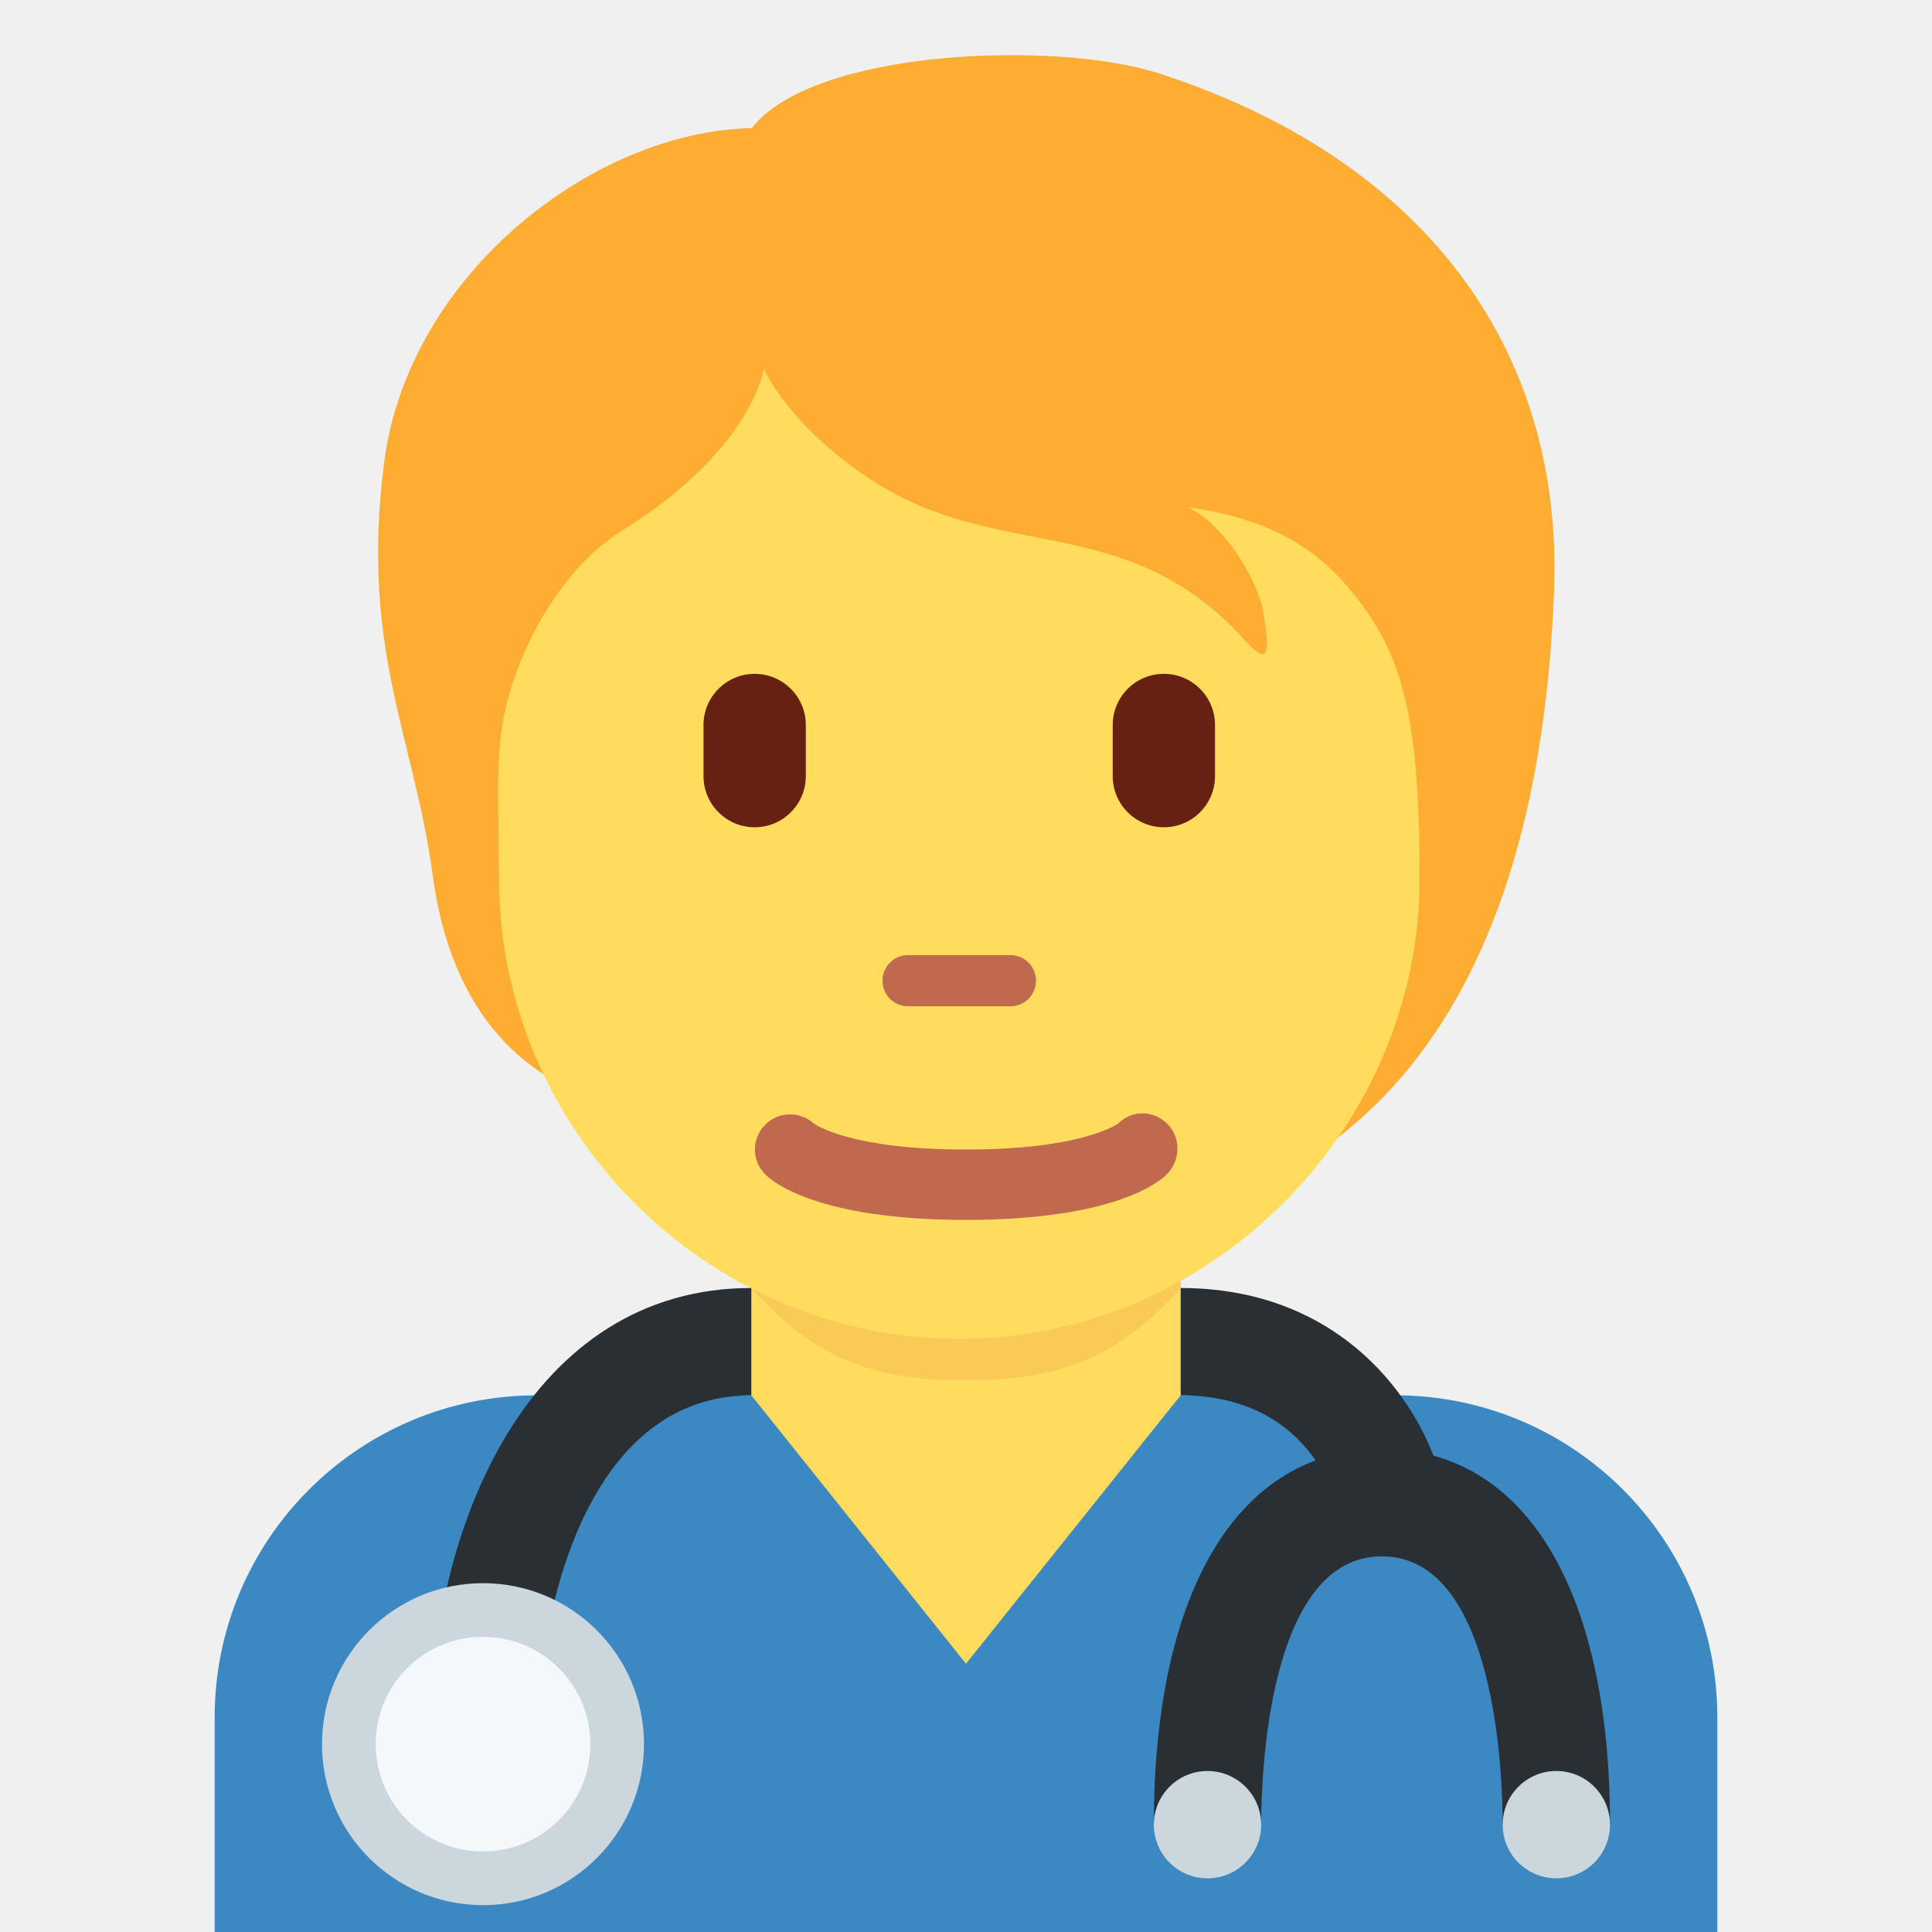
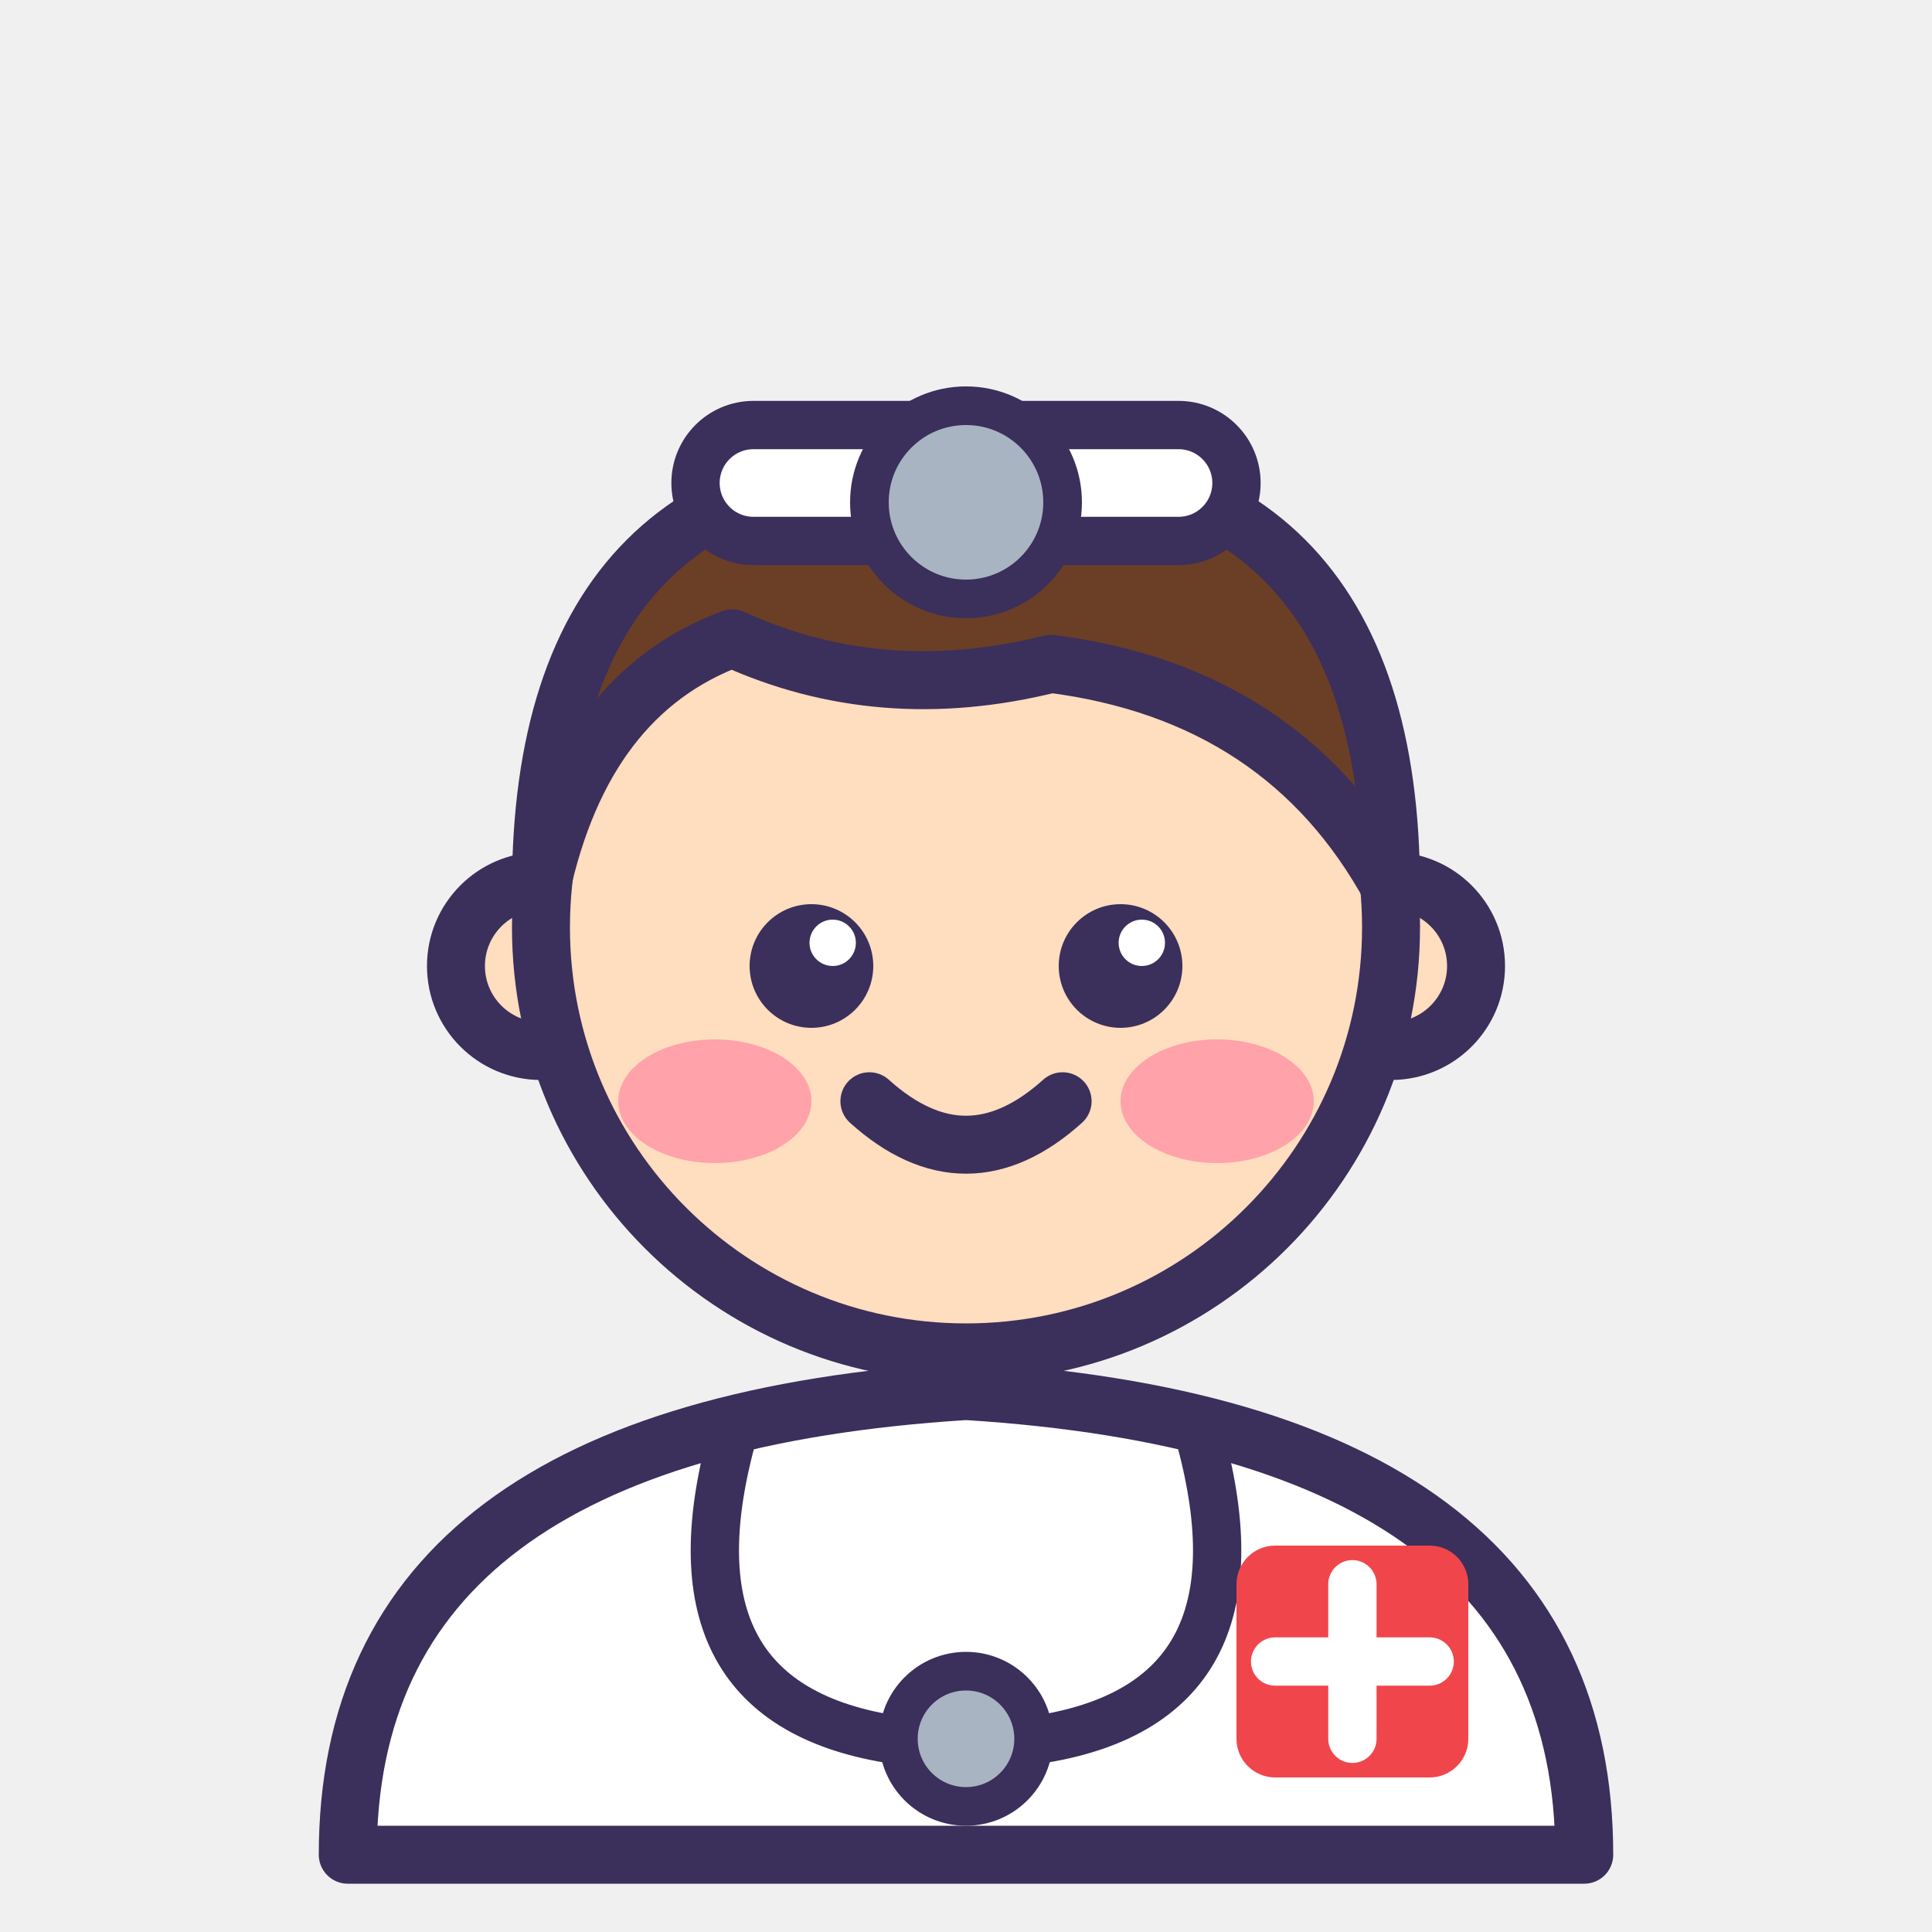
- <svg xmlns="http://www.w3.org/2000/svg" viewBox="0 0 36 36" preserveAspectRatio="xMidYMid meet">
-   <path fill="#3B88C3" d="M32 36v-4c0-3.314-2.685-6-6-6H10c-3.313 0-6 2.686-6 6v4h28z" />
-   <path fill="#FFDC5D" d="M14 26l4 5.001L22 26v-4h-8z" />
-   <path fill="#F9CA55" d="M14 24c1.216 1.374 2.355 1.719 3.996 1.719 1.639 0 2.787-.346 4.004-1.719v-4h-8v4z" />
-   <path fill="#FFAC33" d="M21.597 1.368c-1.925-.623-6.455-.453-7.588 1.019-2.944.057-6.398 2.718-6.851 6.228-.448 3.475.551 5.088.906 7.701.403 2.96 2.067 3.907 3.397 4.303 1.914 2.529 3.949 2.421 7.366 2.421 6.672 0 9.85-4.464 10.131-12.047.17-4.586-2.521-8.059-7.361-9.625z" />
-   <path fill="#FFDC5D" d="M25.413 11.318c-.646-.894-1.472-1.614-3.284-1.868.68.311 1.331 1.387 1.416 1.982.085.595.17 1.076-.368.481-2.155-2.382-4.502-1.444-6.827-2.899-1.624-1.016-2.119-2.141-2.119-2.141s-.198 1.5-2.661 3.029c-.714.443-1.566 1.43-2.038 2.888-.34 1.048-.234 1.982-.234 3.578 0 4.66 3.841 8.578 8.578 8.578s8.578-3.953 8.578-8.578c-.001-2.899-.305-4.031-1.041-5.05z" />
-   <path fill="#C1694F" d="M18.827 18.751h-1.906c-.263 0-.477-.213-.477-.477s.213-.477.477-.477h1.906c.263 0 .477.213.477.477s-.213.477-.477.477z" />
-   <path fill="#662113" d="M14.062 15.415c-.526 0-.953-.427-.953-.953v-.953c0-.526.427-.953.953-.953s.953.427.953.953v.953c0 .526-.427.953-.953.953zm7.625 0c-.526 0-.953-.427-.953-.953v-.953c0-.526.427-.953.953-.953s.953.427.953.953v.953c0 .526-.427.953-.953.953z" />
-   <path fill="#C1694F" d="M18 22.731c-2.754 0-3.6-.705-3.741-.848-.256-.256-.256-.671 0-.927.248-.248.645-.255.902-.023.052.037.721.487 2.839.487 2.2 0 2.836-.485 2.842-.49.256-.255.657-.243.913.015.256.256.242.683-.014.938-.141.143-.987.848-3.741.848" />
-   <path fill="#292F33" d="M10 32.5H8c0-4.094 1.877-8.5 6-8.5v2c-3.164 0-4 4.252-4 6.5zm17-4h-2c0-.411-.521-2.5-3-2.5v-2c3.533 0 5 2.931 5 4.5z" />
-   <circle fill="#CCD6DD" cx="9" cy="32.5" r="3" />
-   <circle fill="#F5F8FA" cx="9" cy="32.5" r="2" />
-   <path fill="#292F33" d="M30 34h-2c0-.835-.108-5-2.25-5s-2.25 4.165-2.25 5h-2c0-4.383 1.589-7 4.25-7S30 29.617 30 34z" />
-   <circle fill="#CCD6DD" cx="22.5" cy="34" r="1" />
-   <circle fill="#CCD6DD" cx="29" cy="34" r="1" />
+ <svg xmlns="http://www.w3.org/2000/svg" viewBox="0 0 100 100" data-bare="1">
+   <path d="M18 96 Q18 74 50 72 Q82 74 82 96Z" fill="#FFFFFF" stroke="#3B2F5B" stroke-width="3" stroke-linejoin="round" stroke-linecap="round" />
+   <circle cx="28" cy="50" r="4.4" fill="#FFDDBF" stroke="#3B2F5B" stroke-width="3" stroke-linejoin="round" stroke-linecap="round" />
+   <circle cx="72" cy="50" r="4.4" fill="#FFDDBF" stroke="#3B2F5B" stroke-width="3" stroke-linejoin="round" stroke-linecap="round" />
+   <circle cx="50" cy="48" r="22" fill="#FFDDBF" stroke="#3B2F5B" stroke-width="3" stroke-linejoin="round" stroke-linecap="round" />
+   <path d="M28 46 Q28 23 50 24 Q72 23 72 46 Q66.5 35.9 54.4 34.36 Q45.6 36.56 37.9 33.04 Q30.2 35.9 28 46Z" fill="#6B3E26" stroke="#3B2F5B" stroke-width="3" stroke-linejoin="round" stroke-linecap="round" />
+   <circle cx="42" cy="50" r="3.2" fill="#3B2F5B" />
+   <circle cx="43.1" cy="48.8" r="1.2" fill="#fff" />
+   <circle cx="58" cy="50" r="3.2" fill="#3B2F5B" />
+   <circle cx="59.1" cy="48.8" r="1.2" fill="#fff" />
+   <ellipse cx="37" cy="57" rx="5" ry="3.2" fill="#FF8FA3" opacity=".75" />
+   <ellipse cx="63" cy="57" rx="5" ry="3.2" fill="#FF8FA3" opacity=".75" />
+   <path d="M45 57 Q50 61.5 55 57" fill="none" stroke="#3B2F5B" stroke-width="3" stroke-linecap="round" stroke-linejoin="round" />
+   <path d="M38 74 Q34 88 46 90 M62 74 Q66 88 54 90" fill="none" stroke="#3B2F5B" stroke-width="2.5" stroke-linecap="round" stroke-linejoin="round" />
+   <circle cx="50" cy="90" r="3.5" fill="#A9B4C2" stroke="#3B2F5B" stroke-width="2" stroke-linejoin="round" stroke-linecap="round" />
+   <rect x="36" y="22" width="28" height="6" rx="3" fill="#FFFFFF" stroke="#3B2F5B" stroke-width="2.5" stroke-linejoin="round" stroke-linecap="round" />
+   <circle cx="50" cy="26" r="5" fill="#A9B4C2" stroke="#3B2F5B" stroke-width="2" stroke-linejoin="round" stroke-linecap="round" />
+   <path d="M44 80 H56 M50 74 V86" fill="none" />
+   <rect x="64" y="80" width="12" height="12" rx="2" fill="#F0464B" />
+   <path d="M70 82 V90 M66 86 H74" fill="none" stroke="#fff" stroke-width="2.5" stroke-linecap="round" stroke-linejoin="round" />
</svg>
